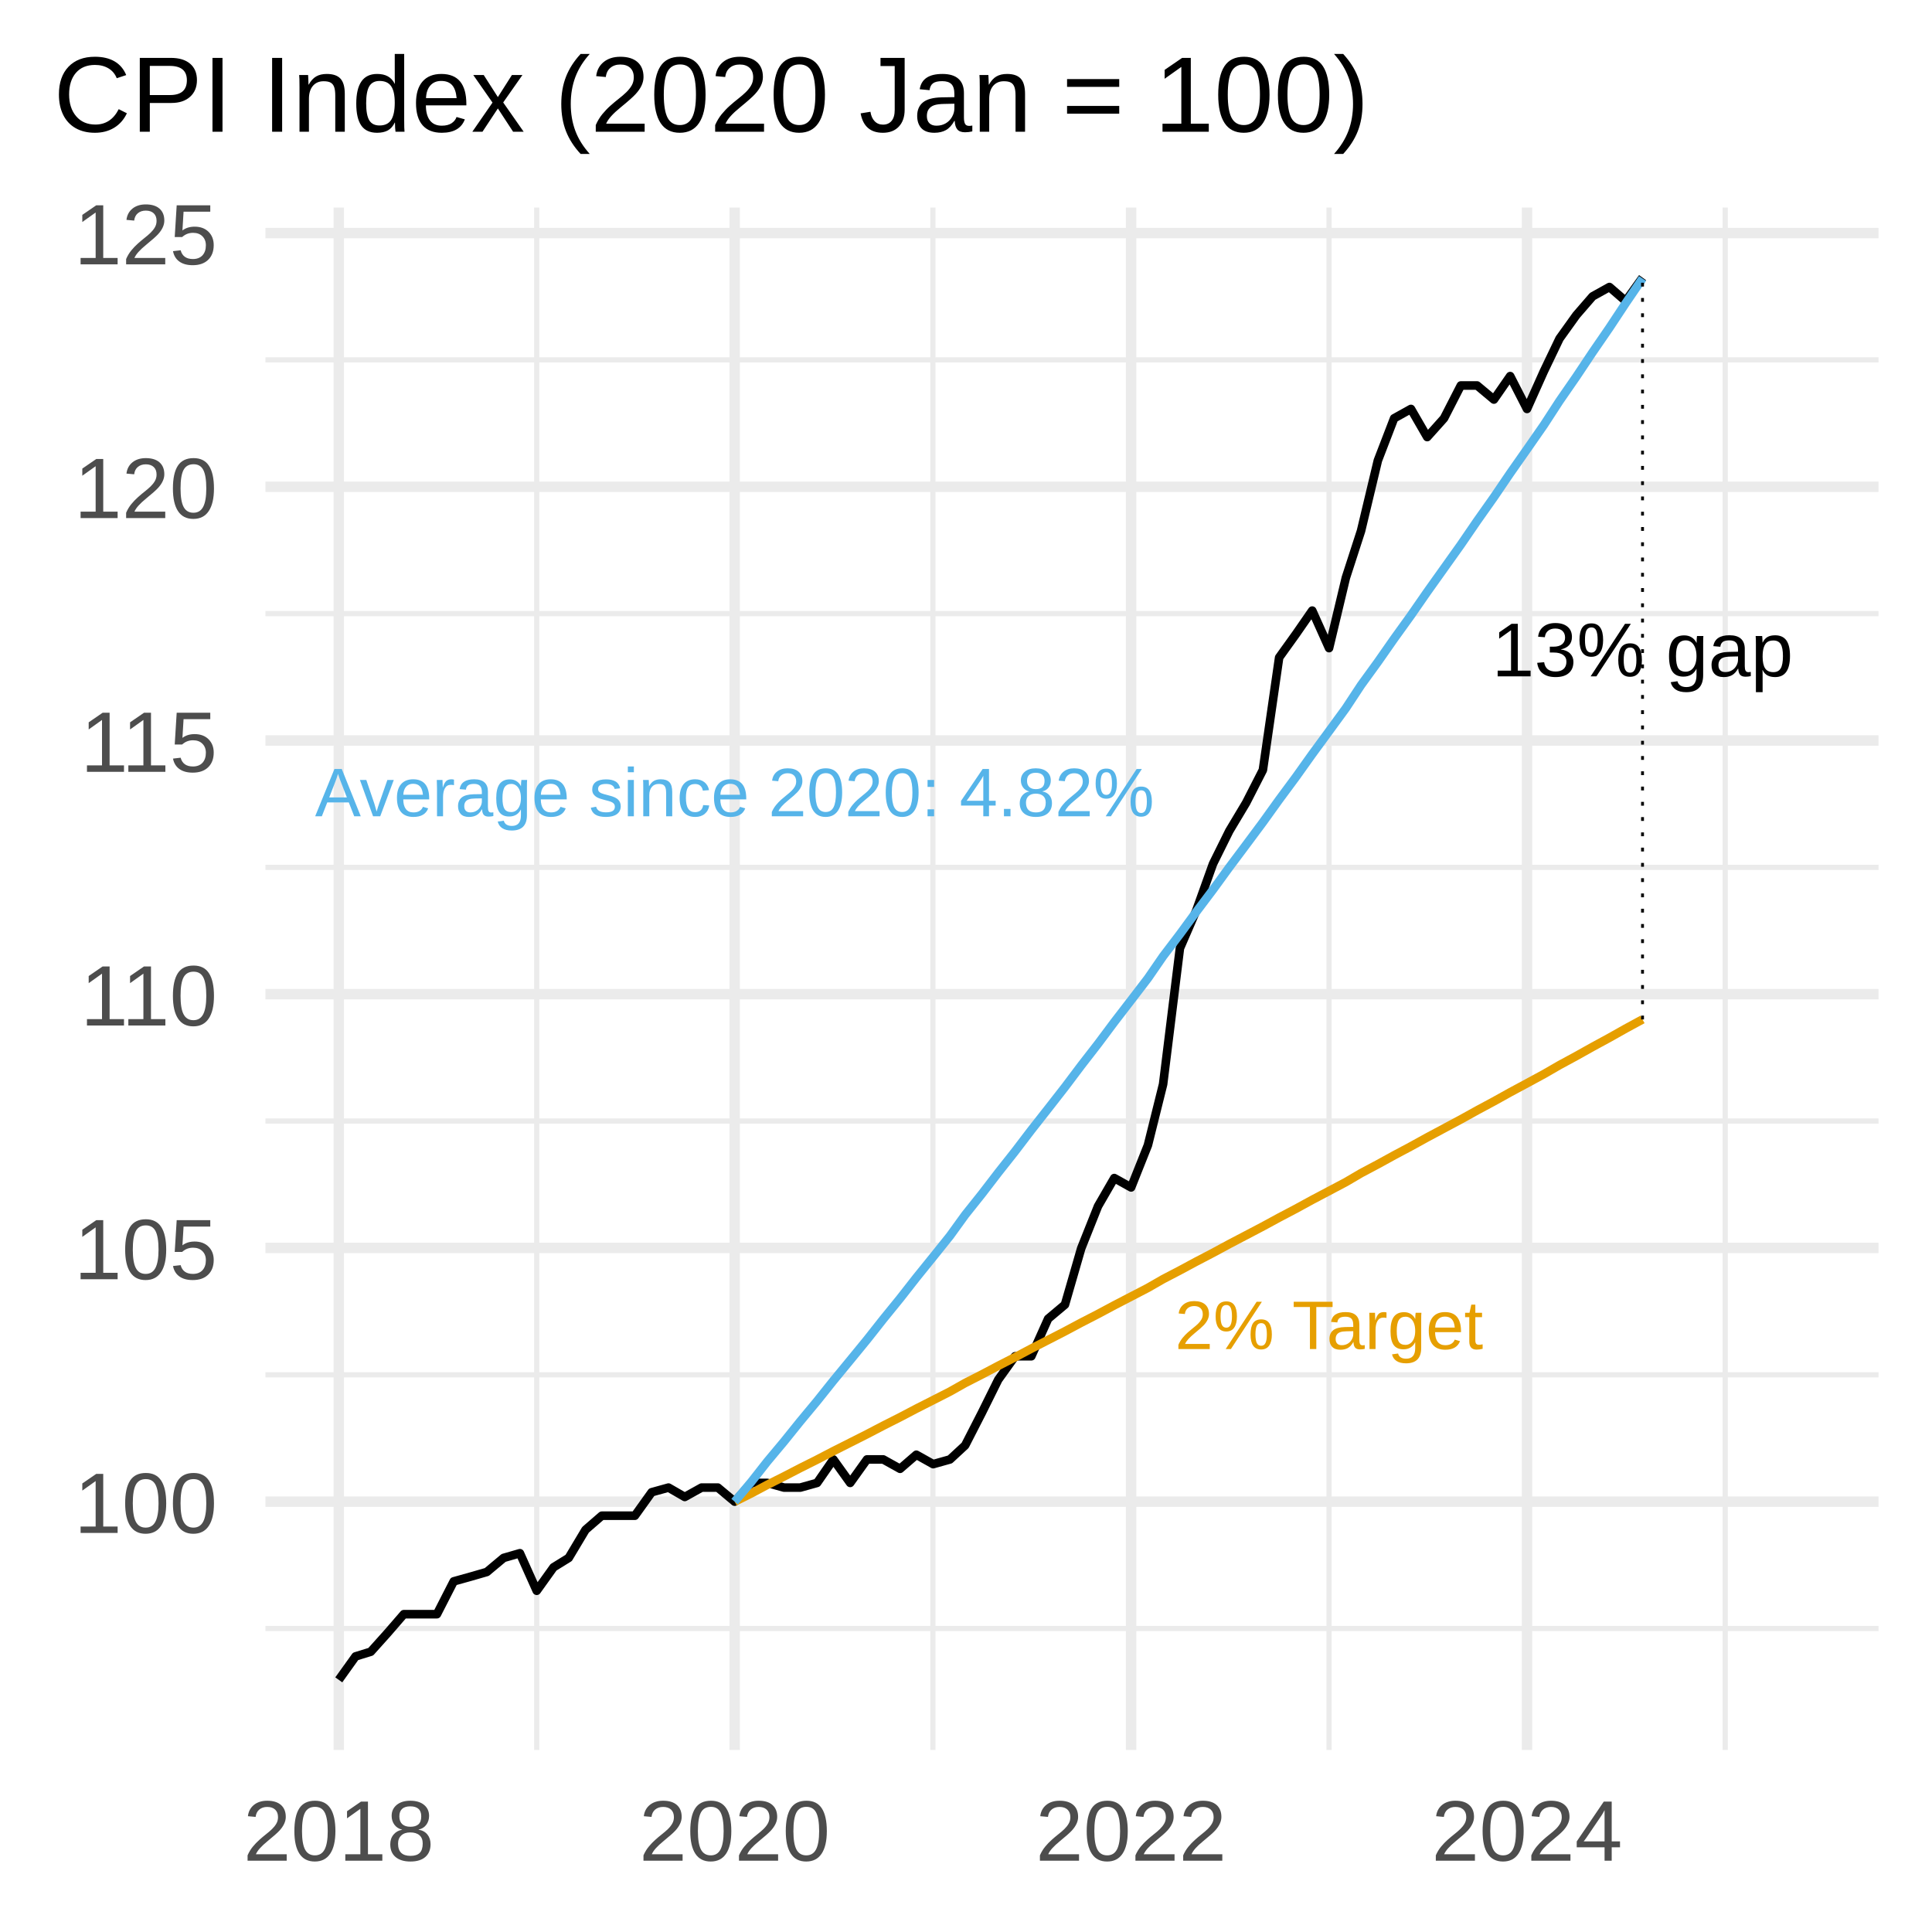
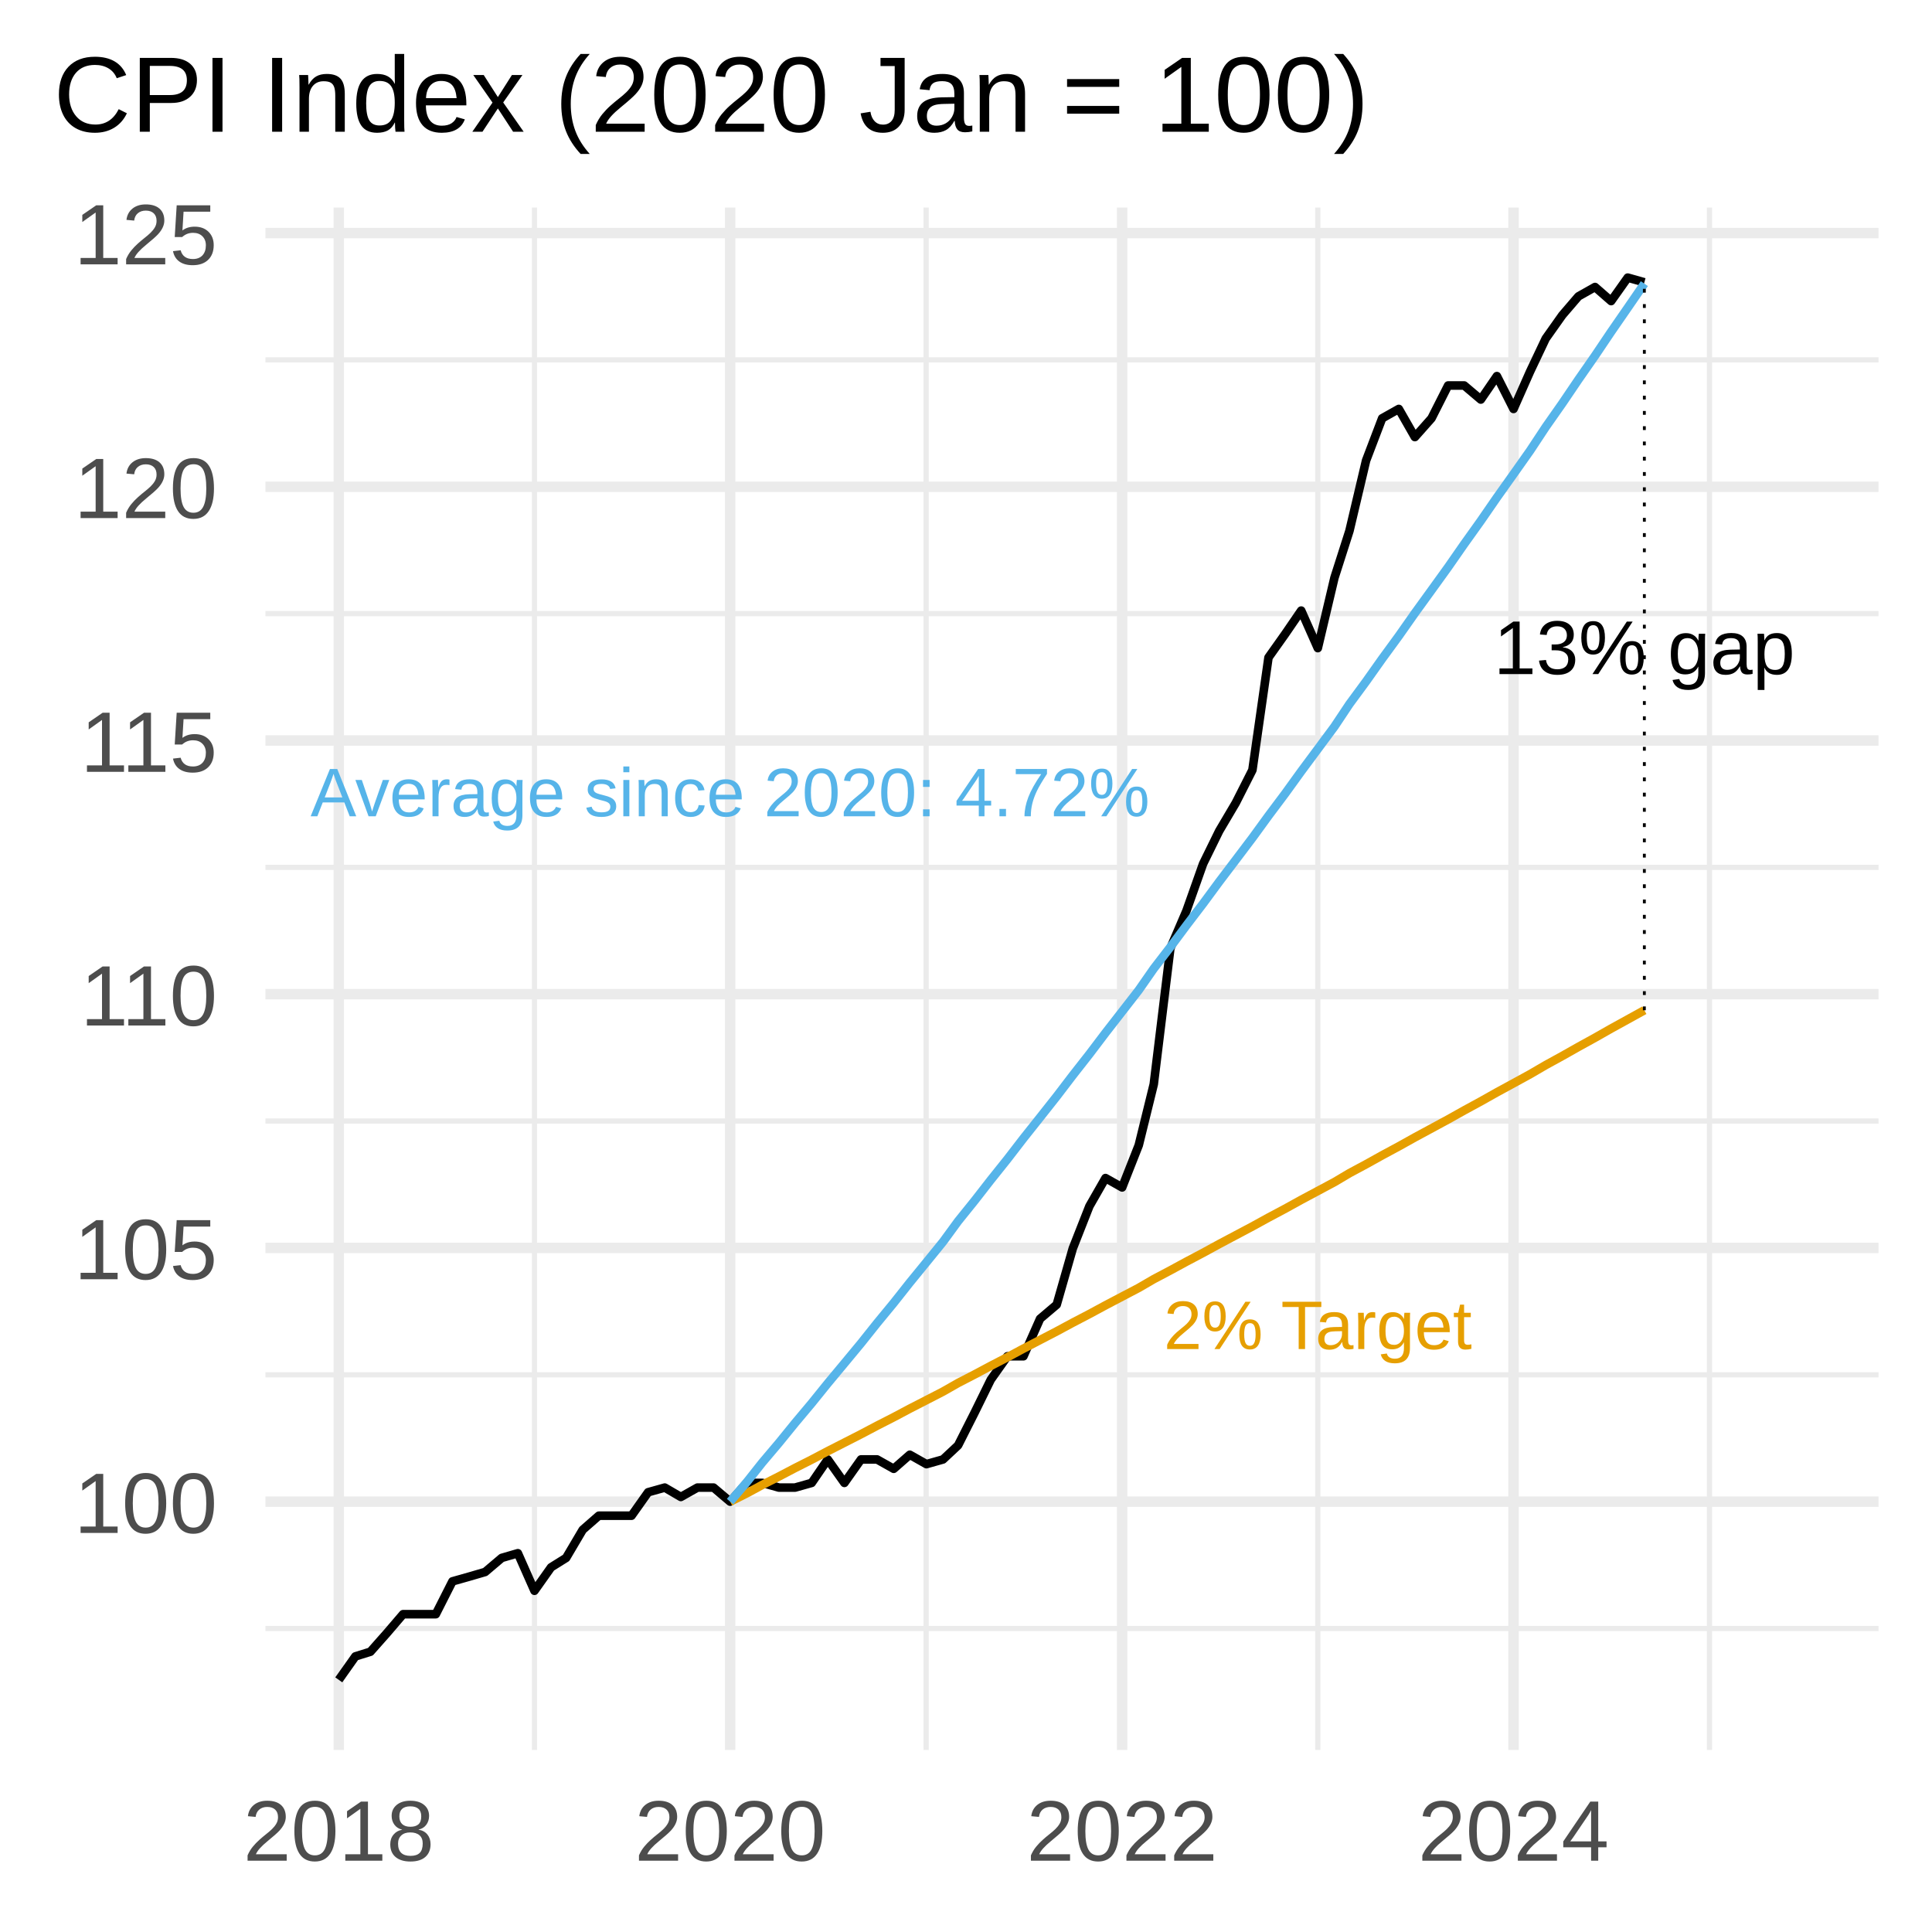
<svg xmlns="http://www.w3.org/2000/svg" class="svglite" width="720.00pt" height="720.00pt" viewBox="0 0 720.00 720.00">
  <defs>
    <style type="text/css">
    .svglite line, .svglite polyline, .svglite polygon, .svglite path, .svglite rect, .svglite circle {
      fill: none;
      stroke: #000000;
      stroke-linecap: round;
      stroke-linejoin: round;
      stroke-miterlimit: 10.00;
    }
    .svglite text {
      white-space: pre;
    }
  </style>
  </defs>
  <rect width="100%" height="100%" style="stroke: none; fill: #FFFFFF;" />
  <defs>
    <clipPath id="cpMC4wMHw3MjAuMDB8MC4wMHw3MjAuMDA=">
      <rect x="0.00" y="0.00" width="720.00" height="720.00" />
    </clipPath>
  </defs>
  <g clip-path="url(#cpMC4wMHw3MjAuMDB8MC4wMHw3MjAuMDA=)">
</g>
  <defs>
    <clipPath id="cpOTguOTJ8NzAwLjA3fDc3LjMzfDY1Mi4xNg==">
      <rect x="98.92" y="77.33" width="601.15" height="574.83" />
    </clipPath>
  </defs>
  <g clip-path="url(#cpOTguOTJ8NzAwLjA3fDc3LjMzfDY1Mi4xNg==)">
    <polyline points="98.92,606.90 700.07,606.90 " style="stroke-width: 1.94; stroke: #EBEBEB; stroke-linecap: butt;" />
    <polyline points="98.92,512.34 700.07,512.34 " style="stroke-width: 1.94; stroke: #EBEBEB; stroke-linecap: butt;" />
    <polyline points="98.92,417.79 700.07,417.79 " style="stroke-width: 1.94; stroke: #EBEBEB; stroke-linecap: butt;" />
    <polyline points="98.92,323.24 700.07,323.24 " style="stroke-width: 1.94; stroke: #EBEBEB; stroke-linecap: butt;" />
    <polyline points="98.92,228.69 700.07,228.69 " style="stroke-width: 1.94; stroke: #EBEBEB; stroke-linecap: butt;" />
    <polyline points="98.92,134.13 700.07,134.13 " style="stroke-width: 1.94; stroke: #EBEBEB; stroke-linecap: butt;" />
-     <polyline points="200.02,652.16 200.02,77.33 " style="stroke-width: 1.94; stroke: #EBEBEB; stroke-linecap: butt;" />
-     <polyline points="347.66,652.16 347.66,77.33 " style="stroke-width: 1.94; stroke: #EBEBEB; stroke-linecap: butt;" />
-     <polyline points="495.30,652.16 495.30,77.33 " style="stroke-width: 1.94; stroke: #EBEBEB; stroke-linecap: butt;" />
-     <polyline points="642.94,652.16 642.94,77.33 " style="stroke-width: 1.94; stroke: #EBEBEB; stroke-linecap: butt;" />
+     <polyline points="199.18,652.16 199.18,77.33 " style="stroke-width: 1.94; stroke: #EBEBEB; stroke-linecap: butt;" />
+     <polyline points="345.15,652.16 345.15,77.33 " style="stroke-width: 1.94; stroke: #EBEBEB; stroke-linecap: butt;" />
+     <polyline points="491.11,652.16 491.11,77.33 " style="stroke-width: 1.94; stroke: #EBEBEB; stroke-linecap: butt;" />
+     <polyline points="637.08,652.16 637.08,77.33 " style="stroke-width: 1.94; stroke: #EBEBEB; stroke-linecap: butt;" />
    <polyline points="98.92,559.62 700.07,559.62 " style="stroke-width: 3.88; stroke: #EBEBEB; stroke-linecap: butt;" />
    <polyline points="98.92,465.07 700.07,465.07 " style="stroke-width: 3.88; stroke: #EBEBEB; stroke-linecap: butt;" />
    <polyline points="98.92,370.51 700.07,370.51 " style="stroke-width: 3.88; stroke: #EBEBEB; stroke-linecap: butt;" />
    <polyline points="98.92,275.96 700.07,275.96 " style="stroke-width: 3.88; stroke: #EBEBEB; stroke-linecap: butt;" />
    <polyline points="98.92,181.41 700.07,181.41 " style="stroke-width: 3.88; stroke: #EBEBEB; stroke-linecap: butt;" />
    <polyline points="98.92,86.86 700.07,86.86 " style="stroke-width: 3.88; stroke: #EBEBEB; stroke-linecap: butt;" />
    <polyline points="126.25,652.16 126.25,77.33 " style="stroke-width: 3.88; stroke: #EBEBEB; stroke-linecap: butt;" />
-     <polyline points="273.79,652.16 273.79,77.33 " style="stroke-width: 3.88; stroke: #EBEBEB; stroke-linecap: butt;" />
-     <polyline points="421.53,652.16 421.53,77.33 " style="stroke-width: 3.88; stroke: #EBEBEB; stroke-linecap: butt;" />
-     <polyline points="569.07,652.16 569.07,77.33 " style="stroke-width: 3.88; stroke: #EBEBEB; stroke-linecap: butt;" />
-     <polyline points="126.25,626.03 132.51,617.29 138.17,615.55 144.44,608.56 150.50,601.56 156.76,601.56 162.83,601.56 169.09,589.33 175.36,587.58 181.42,585.83 187.69,580.59 193.75,578.84 200.02,592.83 206.28,584.09 211.94,580.59 218.21,570.11 224.27,564.86 230.53,564.86 236.60,564.86 242.86,556.12 249.13,554.38 255.19,557.87 261.46,554.38 267.52,554.38 273.79,559.62 280.05,552.63 285.91,552.63 292.18,554.38 298.24,554.38 304.51,552.63 310.57,543.89 316.84,552.63 323.10,543.89 329.16,543.89 335.43,547.38 341.49,542.14 347.76,545.64 354.02,543.89 359.68,538.65 365.95,526.41 372.01,514.18 378.28,505.44 384.34,505.44 390.61,491.46 396.87,486.21 402.93,465.24 409.20,449.51 415.26,439.03 421.53,442.52 427.79,426.79 433.45,404.07 439.72,353.39 445.78,339.41 452.05,321.93 458.11,309.69 464.38,299.21 470.64,286.97 476.70,245.03 482.97,236.29 489.03,227.55 495.30,241.53 501.56,215.32 507.22,197.84 513.49,171.62 519.55,155.89 525.82,152.40 531.88,162.88 538.14,155.89 544.41,143.66 550.47,143.66 556.74,148.90 562.80,140.16 569.07,152.40 575.33,138.42 581.19,126.18 587.46,117.44 593.52,110.45 599.79,106.96 605.85,112.20 612.12,103.46 " style="stroke-width: 3.20; stroke-linecap: butt;" />
-     <polyline points="273.79,559.62 280.05,556.50 285.91,553.37 292.18,550.23 298.24,547.09 304.51,543.95 310.57,540.80 316.84,537.64 323.10,534.48 329.16,531.32 335.43,528.15 341.49,524.97 347.76,521.79 354.02,518.60 359.68,515.41 365.95,512.21 372.01,509.01 378.28,505.80 384.34,502.59 390.61,499.37 396.87,496.15 402.93,492.92 409.20,489.69 415.26,486.45 421.53,483.20 427.79,479.95 433.45,476.70 439.72,473.43 445.78,470.17 452.05,466.90 458.11,463.62 464.38,460.34 470.64,457.05 476.70,453.76 482.97,450.46 489.03,447.15 495.30,443.84 501.56,440.53 507.22,437.21 513.49,433.88 519.55,430.55 525.82,427.21 531.88,423.87 538.14,420.52 544.41,417.17 550.47,413.81 556.74,410.44 562.80,407.07 569.07,403.70 575.33,400.31 581.19,396.93 587.46,393.53 593.52,390.14 599.79,386.73 605.85,383.32 612.12,379.91 " style="stroke-width: 3.20; stroke: #E69F00; stroke-linecap: butt;" />
-     <polyline points="273.79,559.62 280.05,552.18 285.91,544.71 292.18,537.21 298.24,529.68 304.51,522.13 310.57,514.54 316.84,506.92 323.10,499.28 329.16,491.60 335.43,483.89 341.49,476.15 347.76,468.39 354.02,460.59 359.68,452.76 365.95,444.90 372.01,437.01 378.28,429.08 384.34,421.13 390.61,413.15 396.87,405.13 402.93,397.08 409.20,389.00 415.26,380.89 421.53,372.75 427.79,364.58 433.45,356.37 439.72,348.13 445.78,339.86 452.05,331.55 458.11,323.22 464.38,314.85 470.64,306.44 476.70,298.01 482.97,289.54 489.03,281.04 495.30,272.50 501.56,263.93 507.22,255.33 513.49,246.69 519.55,238.02 525.82,229.32 531.88,220.58 538.14,211.80 544.41,203.00 550.47,194.15 556.74,185.28 562.80,176.36 569.07,167.42 575.33,158.43 581.19,149.42 587.46,140.36 593.52,131.27 599.79,122.15 605.85,112.99 612.12,103.79 " style="stroke-width: 3.20; stroke: #56B4E9; stroke-linecap: butt;" />
-     <text x="495.30" y="502.76" text-anchor="middle" style="font-size: 25.61px;fill: #E69F00; font-family: &quot;Liberation Sans&quot;;" textLength="127.94px" lengthAdjust="spacingAndGlyphs">2% Target</text>
-     <text x="273.79" y="304.20" text-anchor="middle" style="font-size: 25.61px;fill: #56B4E9; font-family: &quot;Liberation Sans&quot;;" textLength="351.10px" lengthAdjust="spacingAndGlyphs">Average since 2020: 4.82%</text>
-     <line x1="612.12" y1="379.91" x2="612.12" y2="103.46" style="stroke-width: 1.07; stroke-dasharray: 1.42,4.27; stroke-linecap: butt;" />
-     <text x="612.12" y="252.05" text-anchor="middle" style="font-size: 28.45px; font-family: &quot;Liberation Sans&quot;;" textLength="125.78px" lengthAdjust="spacingAndGlyphs">13% gap</text>
+     <polyline points="272.11,652.16 272.11,77.33 " style="stroke-width: 3.88; stroke: #EBEBEB; stroke-linecap: butt;" />
+     <polyline points="418.18,652.16 418.18,77.33 " style="stroke-width: 3.88; stroke: #EBEBEB; stroke-linecap: butt;" />
+     <polyline points="564.05,652.16 564.05,77.33 " style="stroke-width: 3.88; stroke: #EBEBEB; stroke-linecap: butt;" />
+     <polyline points="126.25,626.03 132.44,617.29 138.04,615.55 144.23,608.56 150.22,601.56 156.42,601.56 162.41,601.56 168.61,589.33 174.80,587.58 180.80,585.83 186.99,580.59 192.99,578.84 199.18,592.83 205.37,584.09 210.97,580.59 217.16,570.11 223.16,564.86 229.35,564.86 235.35,564.86 241.54,556.12 247.74,554.38 253.73,557.87 259.92,554.38 265.92,554.38 272.11,559.62 278.31,552.63 284.10,552.63 290.30,554.38 296.29,554.38 302.49,552.63 308.48,543.89 314.68,552.63 320.87,543.89 326.86,543.89 333.06,547.38 339.05,542.14 345.25,545.64 351.44,543.89 357.04,538.65 363.23,526.41 369.23,514.18 375.42,505.44 381.41,505.44 387.61,491.46 393.80,486.21 399.80,465.24 405.99,449.51 411.99,439.03 418.18,442.52 424.38,426.79 429.97,404.07 436.16,353.39 442.16,339.41 448.35,321.93 454.35,309.69 460.54,299.21 466.74,286.97 472.73,245.03 478.93,236.29 484.92,227.55 491.11,241.53 497.31,215.32 502.90,197.84 509.10,171.62 515.09,155.89 521.29,152.40 527.28,162.88 533.48,155.89 539.67,143.66 545.67,143.66 551.86,148.90 557.85,140.16 564.05,152.40 570.24,138.42 576.04,126.18 582.23,117.44 588.23,110.45 594.42,106.96 600.42,112.20 606.61,103.46 612.80,105.21 " style="stroke-width: 3.20; stroke-linecap: butt;" />
+     <polyline points="272.11,559.62 278.31,556.50 284.10,553.37 290.30,550.23 296.29,547.09 302.49,543.95 308.48,540.80 314.68,537.64 320.87,534.48 326.86,531.32 333.06,528.15 339.05,524.97 345.25,521.79 351.44,518.60 357.04,515.41 363.23,512.21 369.23,509.01 375.42,505.80 381.41,502.59 387.61,499.37 393.80,496.15 399.80,492.92 405.99,489.69 411.99,486.45 418.18,483.20 424.38,479.95 429.97,476.70 436.16,473.43 442.16,470.17 448.35,466.90 454.35,463.62 460.54,460.34 466.74,457.05 472.73,453.76 478.93,450.46 484.92,447.15 491.11,443.84 497.31,440.53 502.90,437.21 509.10,433.88 515.09,430.55 521.29,427.21 527.28,423.87 533.48,420.52 539.67,417.17 545.67,413.81 551.86,410.44 557.85,407.07 564.05,403.70 570.24,400.31 576.04,396.93 582.23,393.53 588.23,390.14 594.42,386.73 600.42,383.32 606.61,379.91 612.80,376.49 " style="stroke-width: 3.20; stroke: #E69F00; stroke-linecap: butt;" />
+     <polyline points="272.11,559.62 278.31,552.34 284.10,545.03 290.30,537.70 296.29,530.33 302.49,522.94 308.48,515.52 314.68,508.07 320.87,500.60 326.86,493.09 333.06,485.56 339.05,477.99 345.25,470.40 351.44,462.78 357.04,455.12 363.23,447.44 369.23,439.73 375.42,431.99 381.41,424.22 387.61,416.42 393.80,408.59 399.80,400.73 405.99,392.84 411.99,384.92 418.18,376.97 424.38,368.99 429.97,360.97 436.16,352.93 442.16,344.86 448.35,336.75 454.35,328.61 460.54,320.45 466.74,312.25 472.73,304.02 478.93,295.75 484.92,287.46 491.11,279.13 497.31,270.77 502.90,262.38 509.10,253.96 515.09,245.50 521.29,237.02 527.28,228.50 533.48,219.94 539.67,211.36 545.67,202.74 551.86,194.08 557.85,185.40 564.05,176.68 570.24,167.92 576.04,159.14 582.23,150.32 588.23,141.46 594.42,132.57 600.42,123.65 606.61,114.70 612.80,105.70 " style="stroke-width: 3.20; stroke: #56B4E9; stroke-linecap: butt;" />
+     <text x="491.11" y="502.76" text-anchor="middle" style="font-size: 25.61px;fill: #E69F00; font-family: &quot;Liberation Sans&quot;;" textLength="127.94px" lengthAdjust="spacingAndGlyphs">2% Target</text>
+     <text x="272.11" y="304.20" text-anchor="middle" style="font-size: 25.61px;fill: #56B4E9; font-family: &quot;Liberation Sans&quot;;" textLength="351.10px" lengthAdjust="spacingAndGlyphs">Average since 2020: 4.72%</text>
+     <line x1="612.80" y1="376.49" x2="612.80" y2="105.21" style="stroke-width: 1.07; stroke-dasharray: 1.42,4.27; stroke-linecap: butt;" />
+     <text x="612.80" y="251.22" text-anchor="middle" style="font-size: 28.45px; font-family: &quot;Liberation Sans&quot;;" textLength="125.78px" lengthAdjust="spacingAndGlyphs">13% gap</text>
  </g>
  <g clip-path="url(#cpMC4wMHw3MjAuMDB8MC4wMHw3MjAuMDA=)">
    <text x="80.99" y="571.28" text-anchor="end" style="font-size: 32.00px;fill: #4D4D4D; font-family: &quot;Liberation Sans&quot;;" textLength="61.06px" lengthAdjust="spacingAndGlyphs">100</text>
    <text x="80.99" y="476.73" text-anchor="end" style="font-size: 32.00px;fill: #4D4D4D; font-family: &quot;Liberation Sans&quot;;" textLength="61.06px" lengthAdjust="spacingAndGlyphs">105</text>
    <text x="80.99" y="382.18" text-anchor="end" style="font-size: 32.00px;fill: #4D4D4D; font-family: &quot;Liberation Sans&quot;;" textLength="61.06px" lengthAdjust="spacingAndGlyphs">110</text>
    <text x="80.99" y="287.63" text-anchor="end" style="font-size: 32.00px;fill: #4D4D4D; font-family: &quot;Liberation Sans&quot;;" textLength="61.06px" lengthAdjust="spacingAndGlyphs">115</text>
    <text x="80.99" y="193.07" text-anchor="end" style="font-size: 32.00px;fill: #4D4D4D; font-family: &quot;Liberation Sans&quot;;" textLength="61.06px" lengthAdjust="spacingAndGlyphs">120</text>
    <text x="80.99" y="98.52" text-anchor="end" style="font-size: 32.00px;fill: #4D4D4D; font-family: &quot;Liberation Sans&quot;;" textLength="61.06px" lengthAdjust="spacingAndGlyphs">125</text>
    <text x="126.25" y="693.42" text-anchor="middle" style="font-size: 32.00px;fill: #4D4D4D; font-family: &quot;Liberation Sans&quot;;" textLength="81.42px" lengthAdjust="spacingAndGlyphs">2018</text>
-     <text x="273.79" y="693.42" text-anchor="middle" style="font-size: 32.00px;fill: #4D4D4D; font-family: &quot;Liberation Sans&quot;;" textLength="81.42px" lengthAdjust="spacingAndGlyphs">2020</text>
-     <text x="421.53" y="693.42" text-anchor="middle" style="font-size: 32.00px;fill: #4D4D4D; font-family: &quot;Liberation Sans&quot;;" textLength="81.42px" lengthAdjust="spacingAndGlyphs">2022</text>
-     <text x="569.07" y="693.42" text-anchor="middle" style="font-size: 32.00px;fill: #4D4D4D; font-family: &quot;Liberation Sans&quot;;" textLength="81.42px" lengthAdjust="spacingAndGlyphs">2024</text>
+     <text x="272.11" y="693.42" text-anchor="middle" style="font-size: 32.00px;fill: #4D4D4D; font-family: &quot;Liberation Sans&quot;;" textLength="81.42px" lengthAdjust="spacingAndGlyphs">2020</text>
+     <text x="418.18" y="693.42" text-anchor="middle" style="font-size: 32.00px;fill: #4D4D4D; font-family: &quot;Liberation Sans&quot;;" textLength="81.42px" lengthAdjust="spacingAndGlyphs">2022</text>
+     <text x="564.05" y="693.42" text-anchor="middle" style="font-size: 32.00px;fill: #4D4D4D; font-family: &quot;Liberation Sans&quot;;" textLength="81.42px" lengthAdjust="spacingAndGlyphs">2024</text>
    <text x="19.93" y="49.09" style="font-size: 40.00px; font-family: &quot;Liberation Sans&quot;;" textLength="542.12px" lengthAdjust="spacingAndGlyphs">CPI Index (2020 Jan = 100)</text>
  </g>
</svg>
